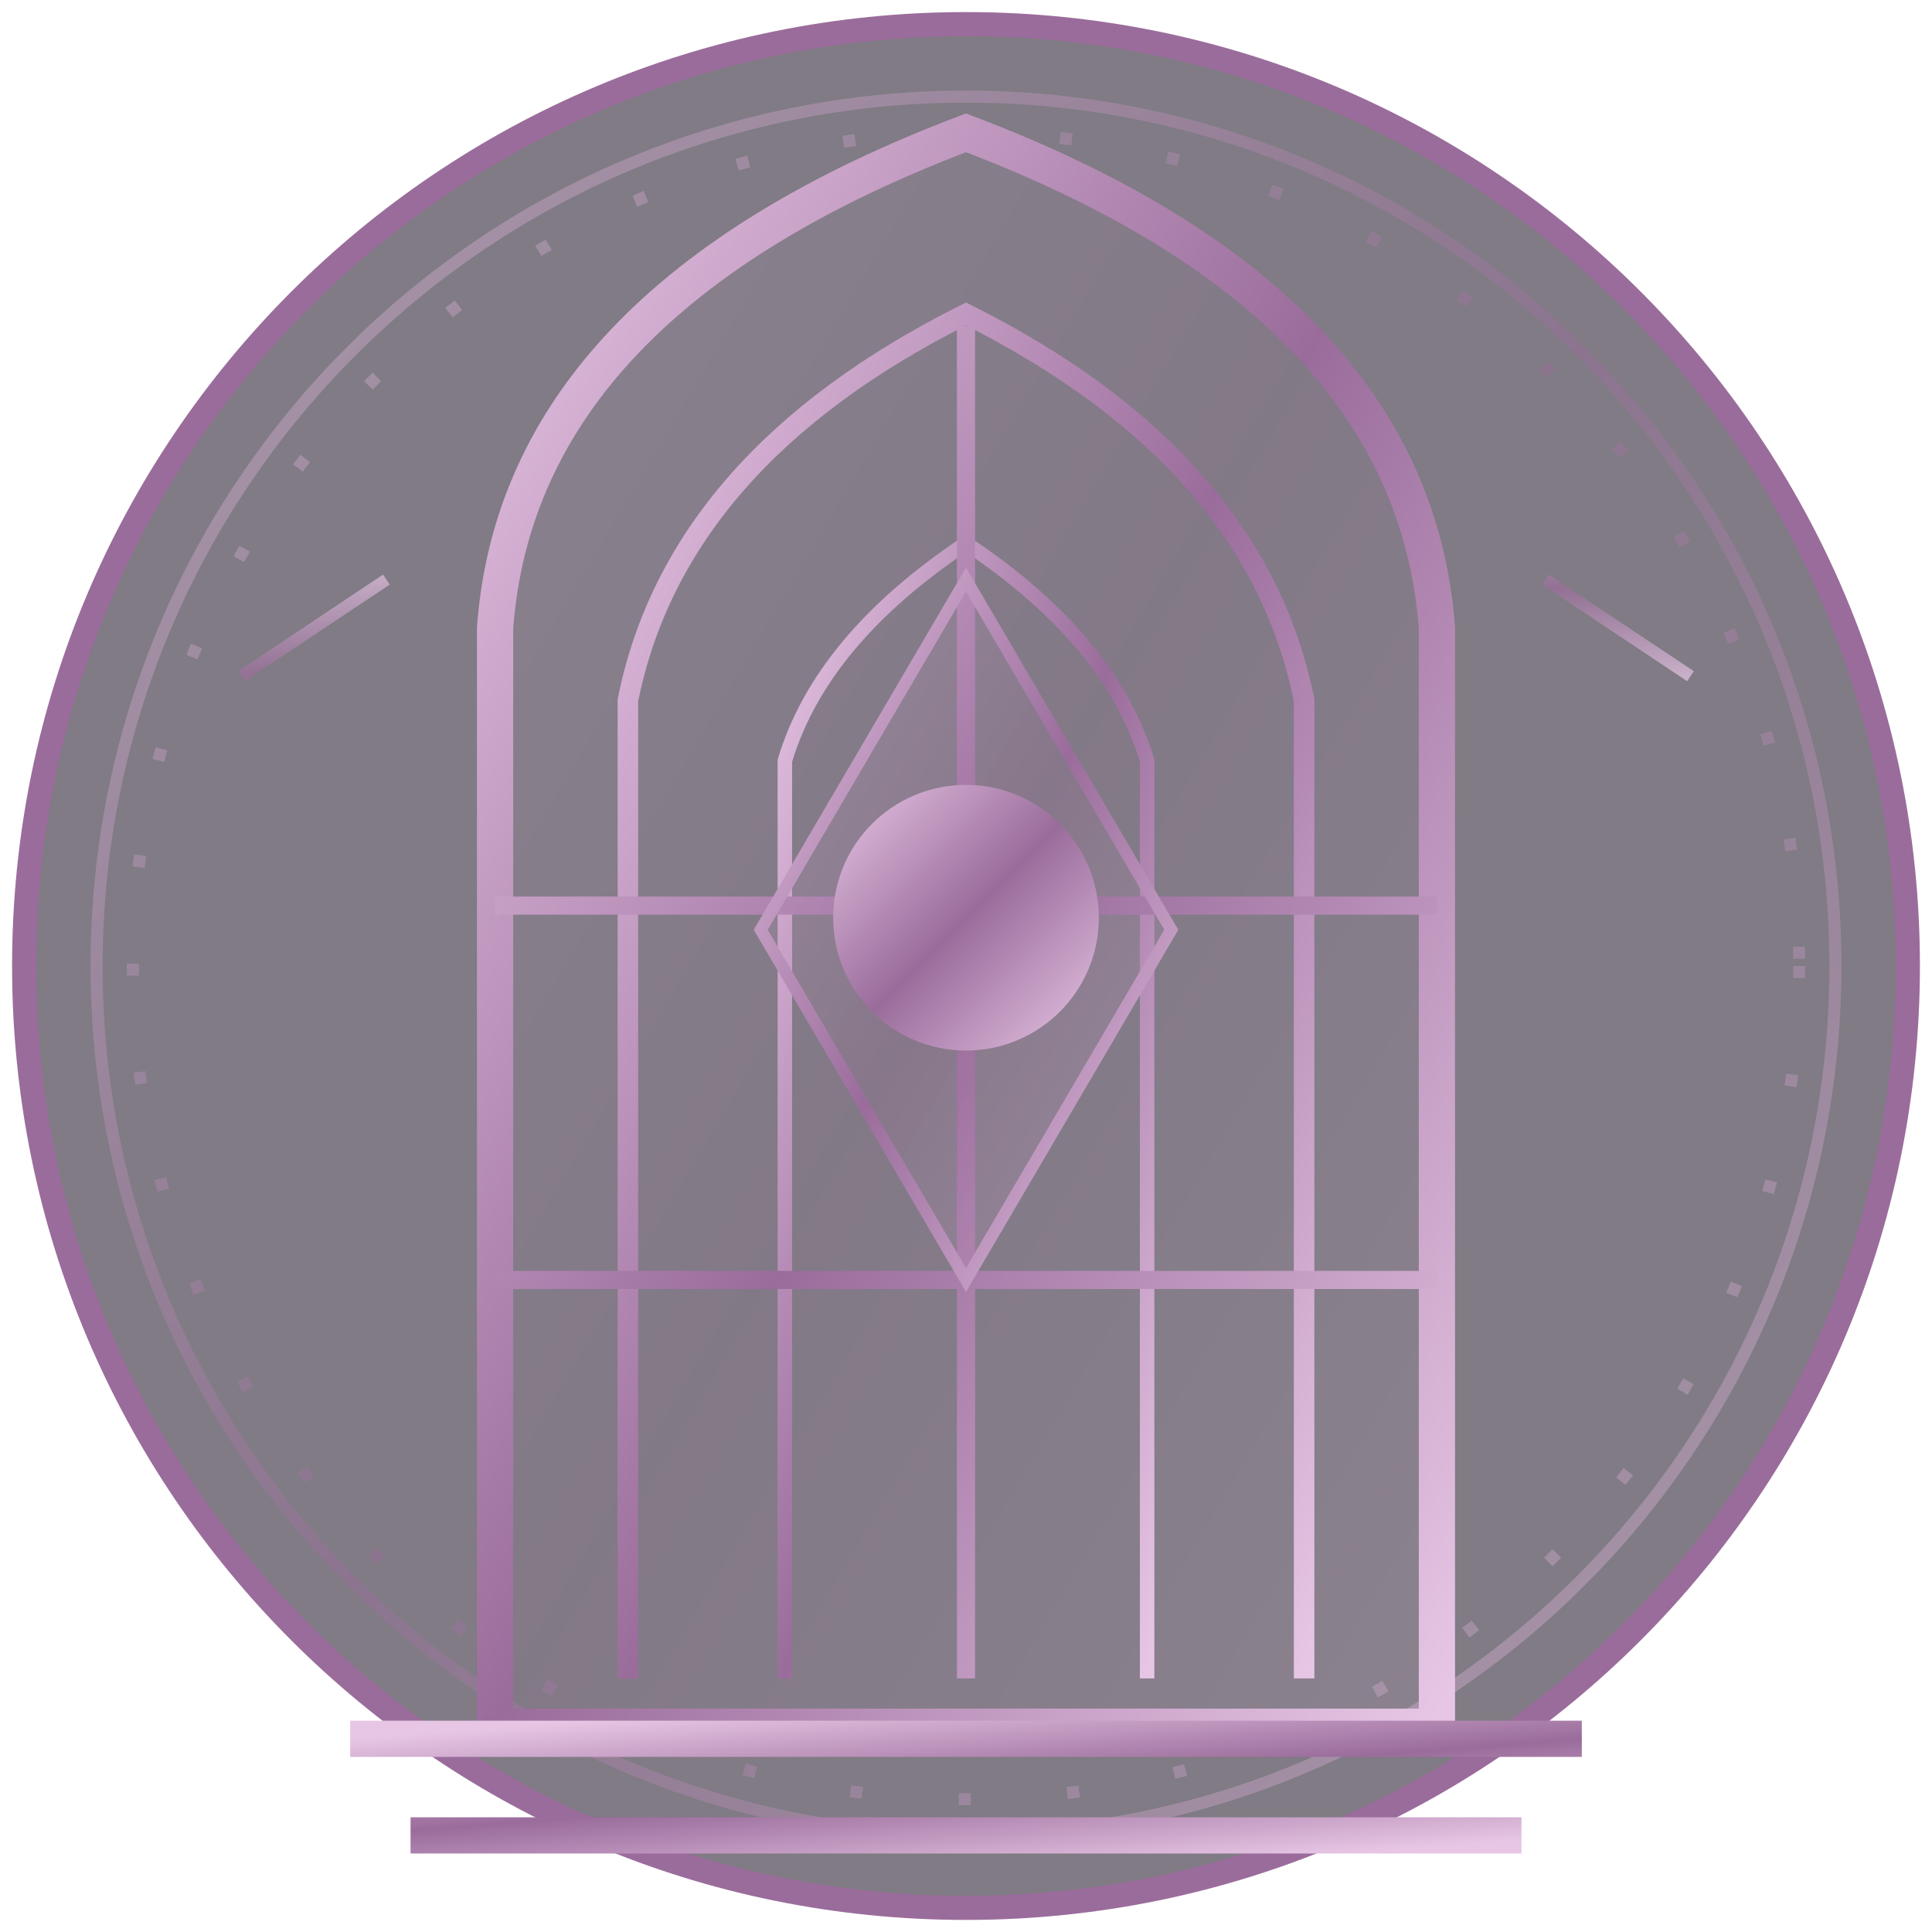
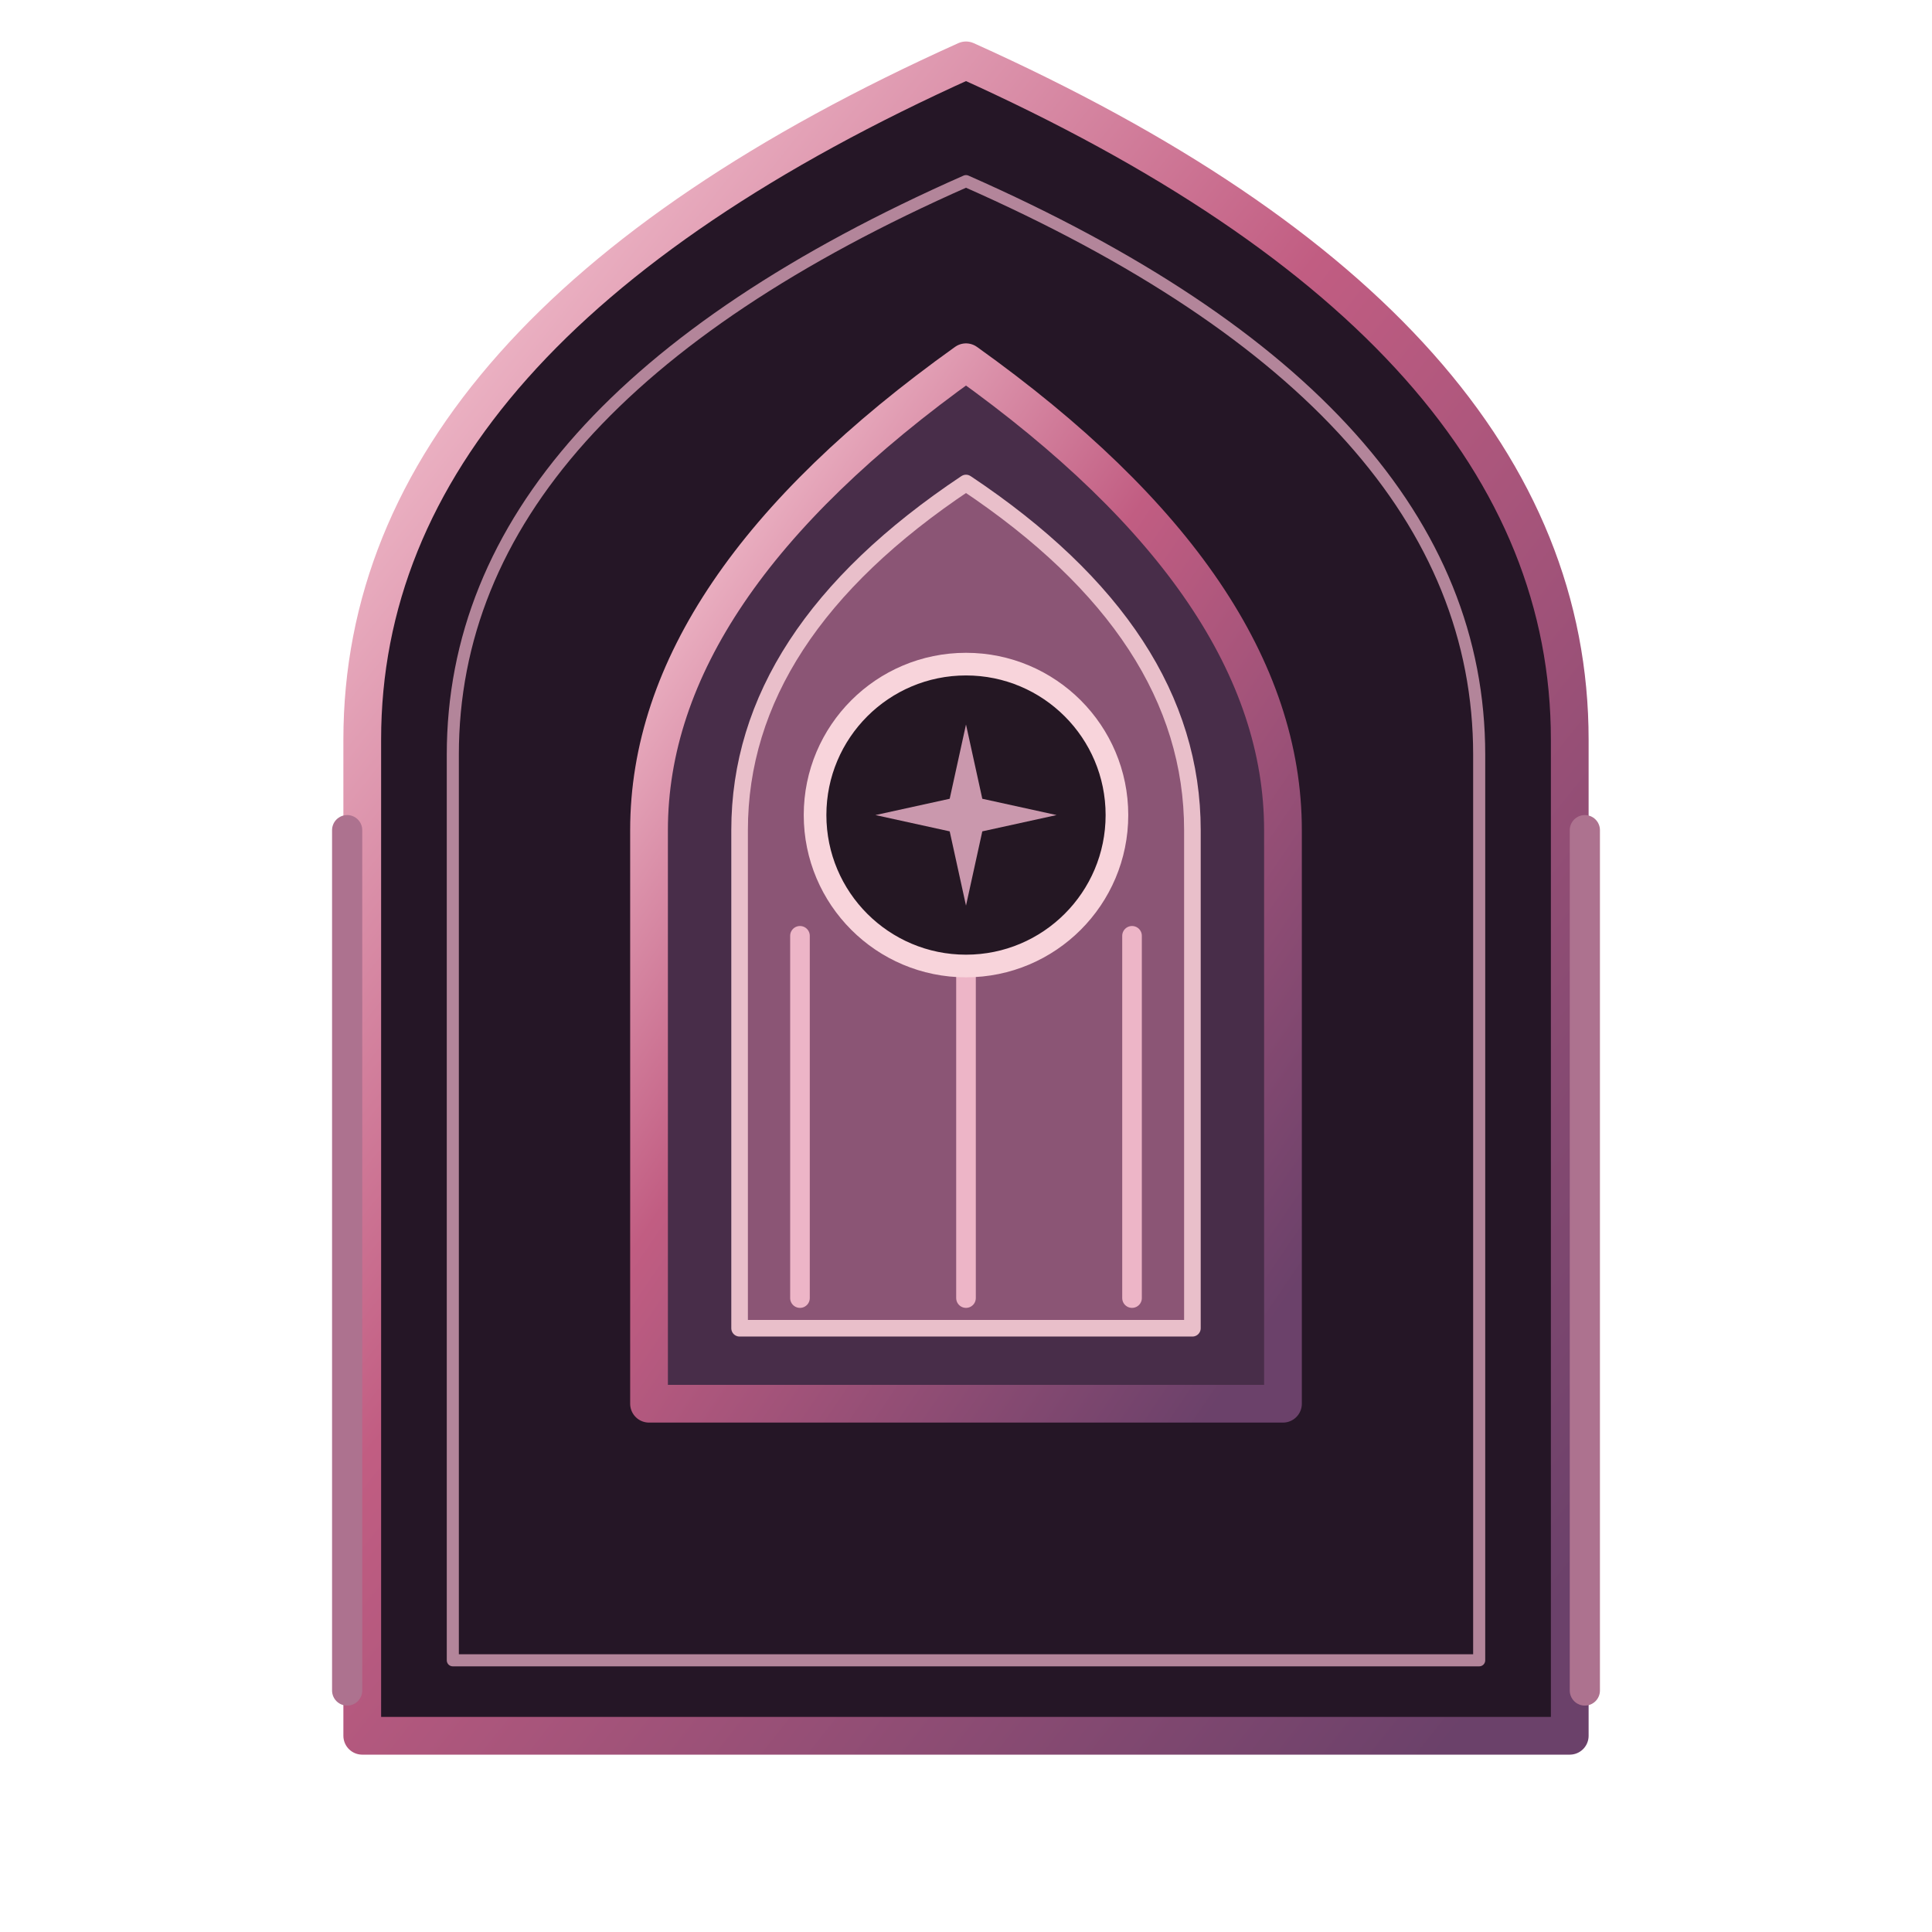
- <svg xmlns="http://www.w3.org/2000/svg" viewBox="0 0 160 160" fill="none" aria-hidden="true">
+ <svg xmlns="http://www.w3.org/2000/svg" viewBox="0 0 128 128" fill="none">
  <defs>
-     <linearGradient id="metal" x1="0" y1="0" x2="1" y2="1">
-       <stop stop-color="#e7c6e5" />
-       <stop offset=".50" stop-color="#9a6c9b" />
-       <stop offset="1" stop-color="#e7c6e5" />
+     <linearGradient id="metal" x1="0" y1="0" x2=".9" y2="1">
+       <stop stop-color="#ffd9e1" />
+       <stop offset=".46" stop-color="#c15d82" />
+       <stop offset="1" stop-color="#6b416a" />
    </linearGradient>
-     <radialGradient id="shine">
-       <stop stop-color="#9a6c9b" stop-opacity=".36" />
-       <stop offset="1" stop-color="#9a6c9b" stop-opacity="0" />
+     <linearGradient id="darkmetal" x1="0" y1="0" x2="1" y2="1">
+       <stop stop-color="#6b416a" />
+       <stop offset=".6" stop-color="#140c19" />
+       <stop offset="1" stop-color="#c15d82" />
+     </linearGradient>
+     <radialGradient id="light">
+       <stop stop-color="#c15d82" stop-opacity=".41" />
+       <stop offset=".53" stop-color="#6b416a" stop-opacity=".16" />
+       <stop offset="1" stop-color="#6b416a" stop-opacity="0" />
    </radialGradient>
-     <linearGradient id="fade" x1="0" x2="1">
-       <stop stop-color="white" stop-opacity="0" />
-       <stop offset=".33" stop-color="white" stop-opacity=".05" />
-       <stop offset=".62" stop-color="white" stop-opacity=".9" />
-       <stop offset="1" stop-color="white" />
+     <linearGradient id="fade">
+       <stop stop-color="#fff" stop-opacity="0" />
+       <stop offset=".39" stop-color="#fff" stop-opacity=".22" />
+       <stop offset=".62" stop-color="#fff" stop-opacity=".9" />
+       <stop offset="1" stop-color="#fff" />
    </linearGradient>
-     <mask id="f">
+     <mask id="leftFade">
      <rect width="860" height="300" fill="url(#fade)" />
    </mask>
+     <radialGradient id="orb">
+       <stop stop-color="#ffd9e1" stop-opacity=".95" />
+       <stop offset=".68" stop-color="#c15d82" stop-opacity=".56" />
+       <stop offset="1" stop-color="#6b416a" stop-opacity=".13" />
+     </radialGradient>
  </defs>
-   <circle cx="80" cy="80" r="78" fill="#190f20" fill-opacity=".55" stroke="#9a6c9b" stroke-width="2" />
-   <circle cx="80" cy="80" r="72" stroke="url(#metal)" opacity=".44" />
-   <circle cx="80" cy="80" r="69" stroke="url(#metal)" stroke-dasharray="1 8" opacity=".42" />
-   <g>
-     <path d="M41 143V52Q43 25 80 11Q117 25 119 52V143Z" fill="url(#metal)" fill-opacity=".1" stroke="url(#metal)" stroke-width="3" />
-     <path d="M52 139V58Q56 38 80 26Q104 38 108 58V139" stroke="url(#metal)" stroke-width="1.7" />
-     <path d="M65 139V63Q68 53 80 45Q92 53 95 63V139" stroke="url(#metal)" stroke-width="1.2" />
-     <path d="M80 27V139M41 75H119M41 106H119" stroke="url(#metal)" stroke-width="1.5" />
-     <path d="M80 48l17 29-17 29-17-29Z" fill="url(#metal)" fill-opacity=".2" stroke="url(#metal)" />
-     <circle cx="80" cy="76" r="11" fill="url(#metal)" />
-     <path d="M29 144h102M34 152h92" stroke="url(#metal)" stroke-width="3" />
-     <path d="M20 56l12-8M140 56l-12-8" stroke="url(#metal)" opacity=".7" />
-   </g>
+   <path d="M24 115V49Q24 22 64 4Q104 22 104 49V115Z" stroke="url(#metal)" stroke-width="2.5" opacity="1" fill="#251626" stroke-linecap="round" stroke-linejoin="round" />
+   <path d="M30 110V50Q30 27 64 12Q98 27 98 50V110Z" stroke="#d7a1b7" stroke-width="0.8" opacity="0.8" fill="none" stroke-linecap="round" stroke-linejoin="round" />
+   <path d="M23 112V55" stroke="#ad728f" stroke-width="2" opacity="1" fill="none" stroke-linecap="round" stroke-linejoin="round" />
+   <path d="M105 112V55" stroke="#ad728f" stroke-width="2" opacity="1" fill="none" stroke-linecap="round" stroke-linejoin="round" />
+   <path d="M43 93V55Q43 39 64 24Q85 39 85 55V93Z" stroke="url(#metal)" stroke-width="2.5" opacity="1" fill="#482d49" stroke-linecap="round" stroke-linejoin="round" />
+   <path d="M49 88V55Q49 42 64 32Q79 42 79 55V88Z" stroke="#e9bfca" stroke-width="1.1" opacity="1" fill="#8b5575" stroke-linecap="round" stroke-linejoin="round" />
+   <line x1="53" y1="62" x2="53" y2="86" stroke="#edb5c7" stroke-width="1.3" opacity="1" stroke-linecap="round" />
+   <line x1="64" y1="62" x2="64" y2="86" stroke="#edb5c7" stroke-width="1.3" opacity="1" stroke-linecap="round" />
+   <line x1="75" y1="62" x2="75" y2="86" stroke="#edb5c7" stroke-width="1.3" opacity="1" stroke-linecap="round" />
+   <circle cx="64" cy="54" r="10" fill="#241723" stroke="#f8d4db" stroke-width="1.5" opacity="1" />
+   <path d="M64 48L65.08 52.92L70 54L65.08 55.08L64 60L62.92 55.08L58 54L62.92 52.92Z" fill="#f4b8d0" opacity="0.8" />
</svg>
